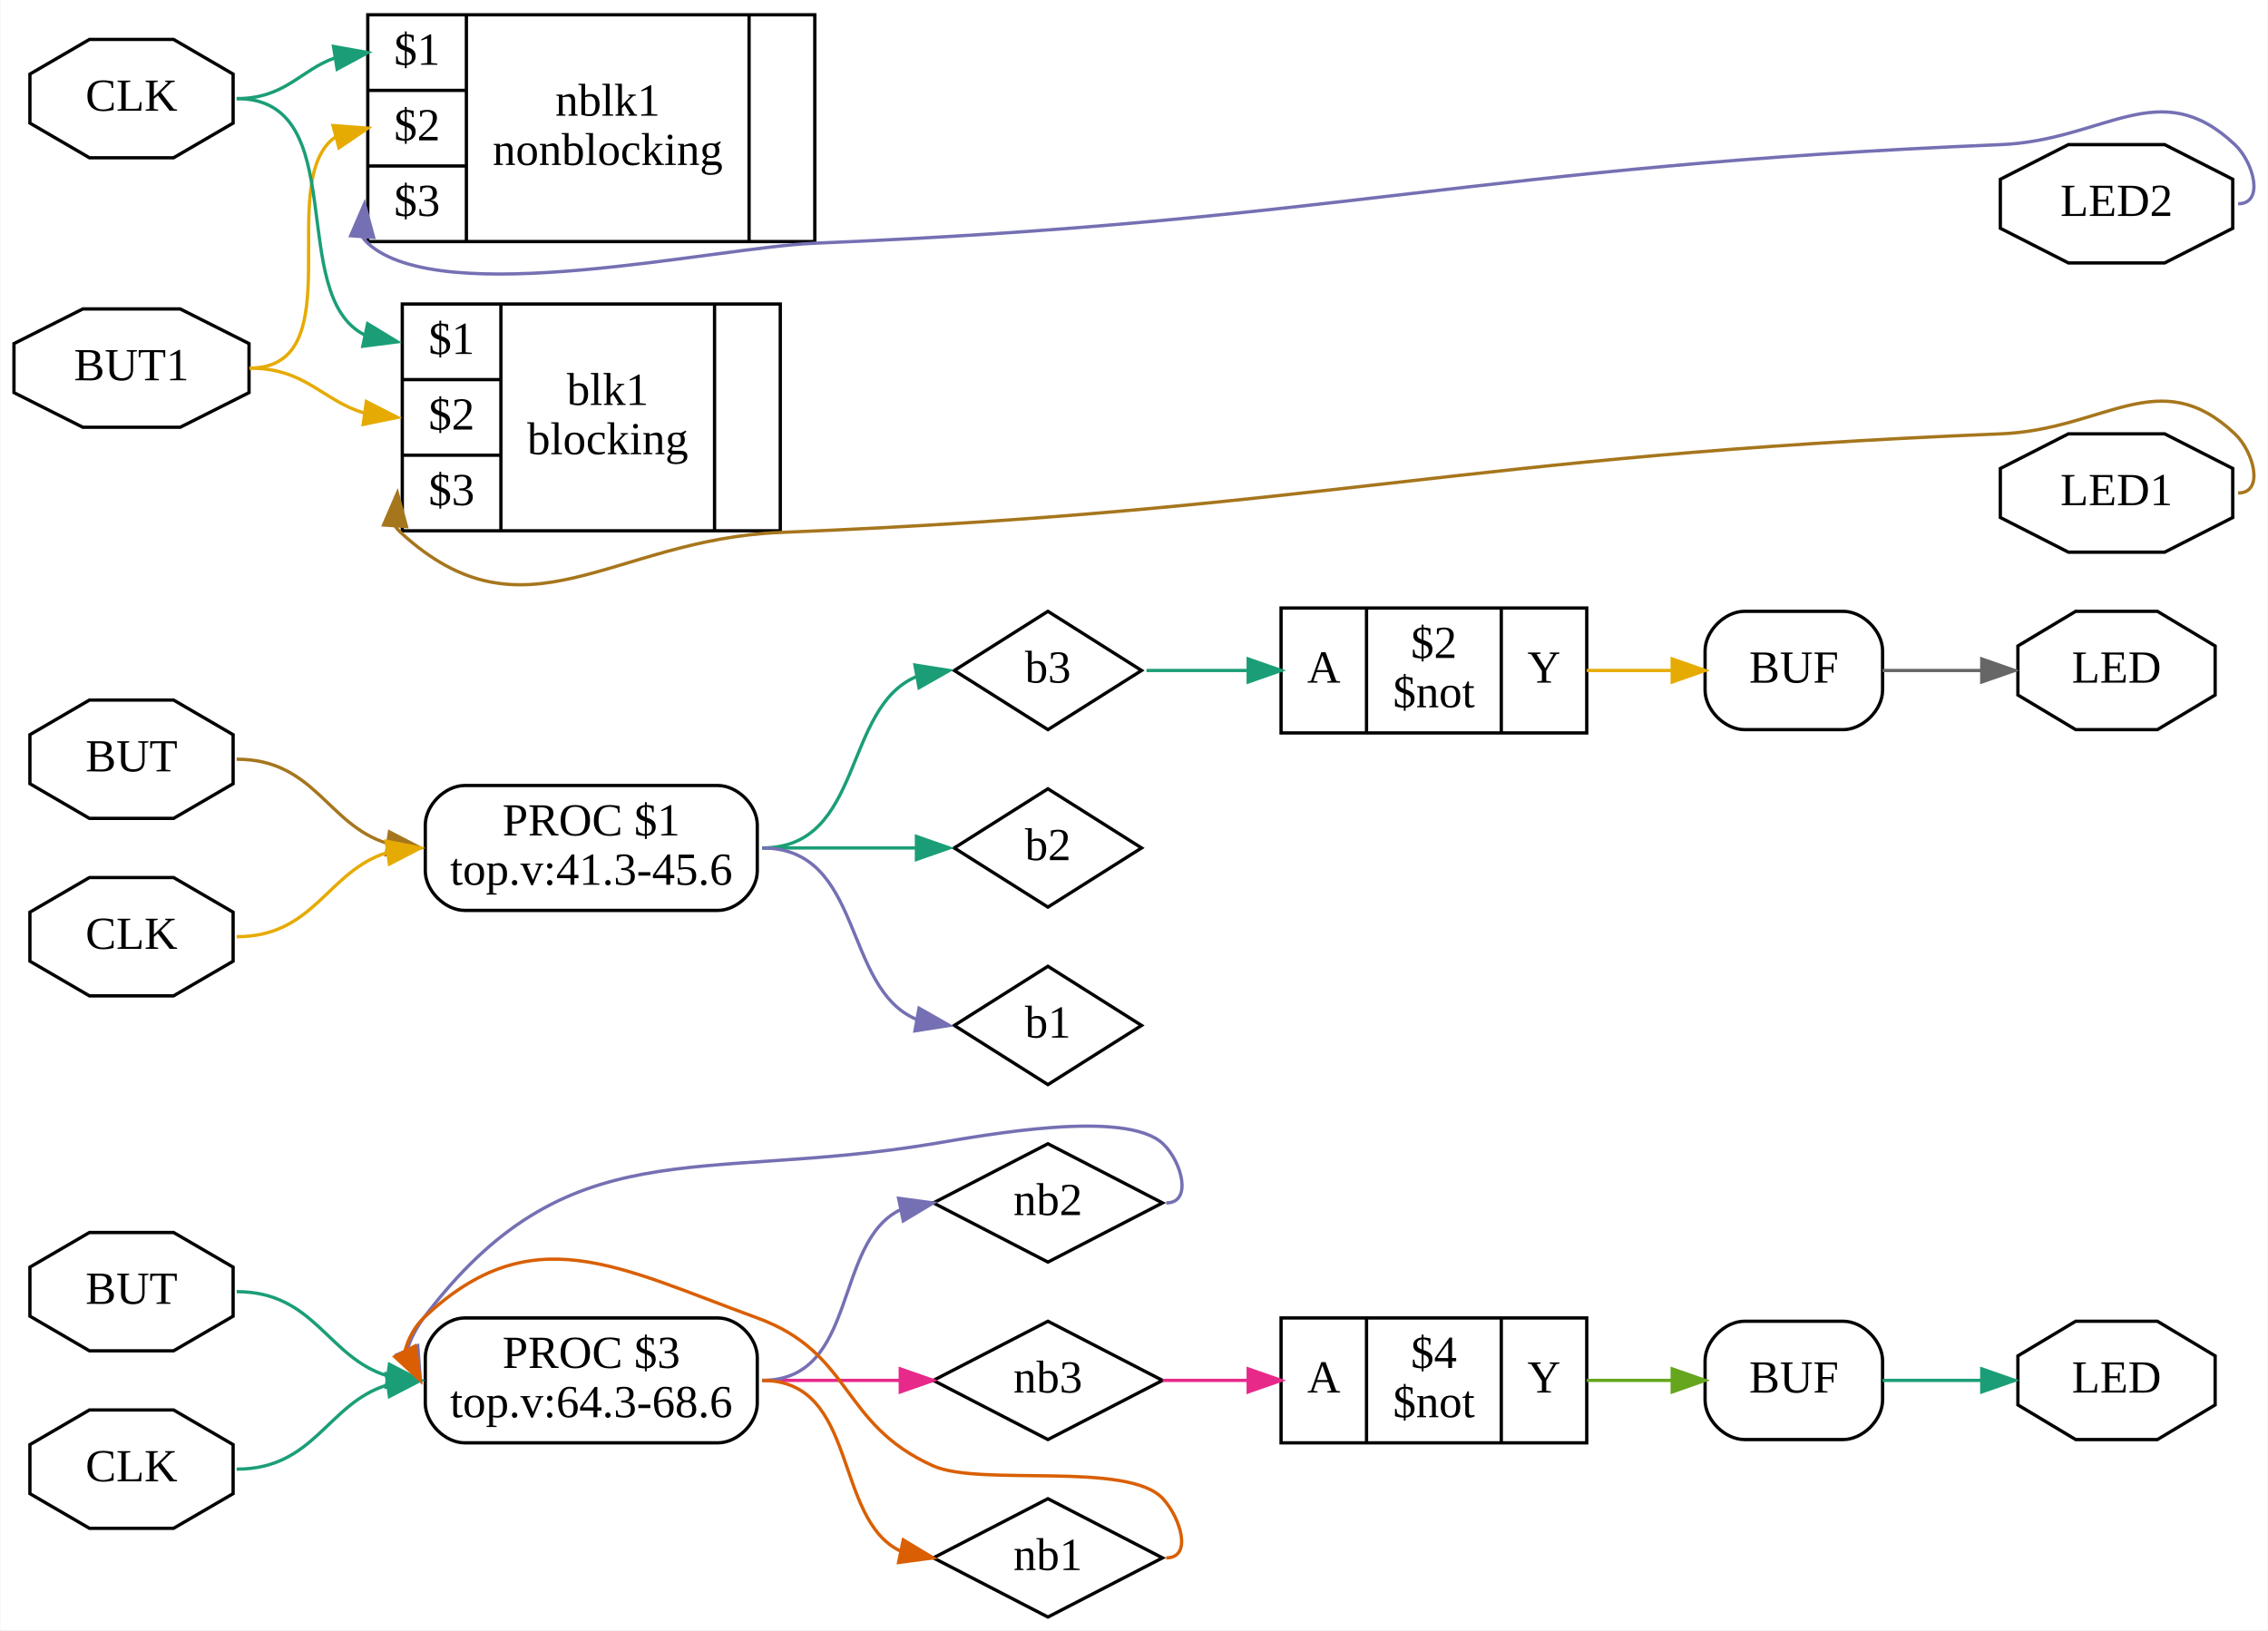
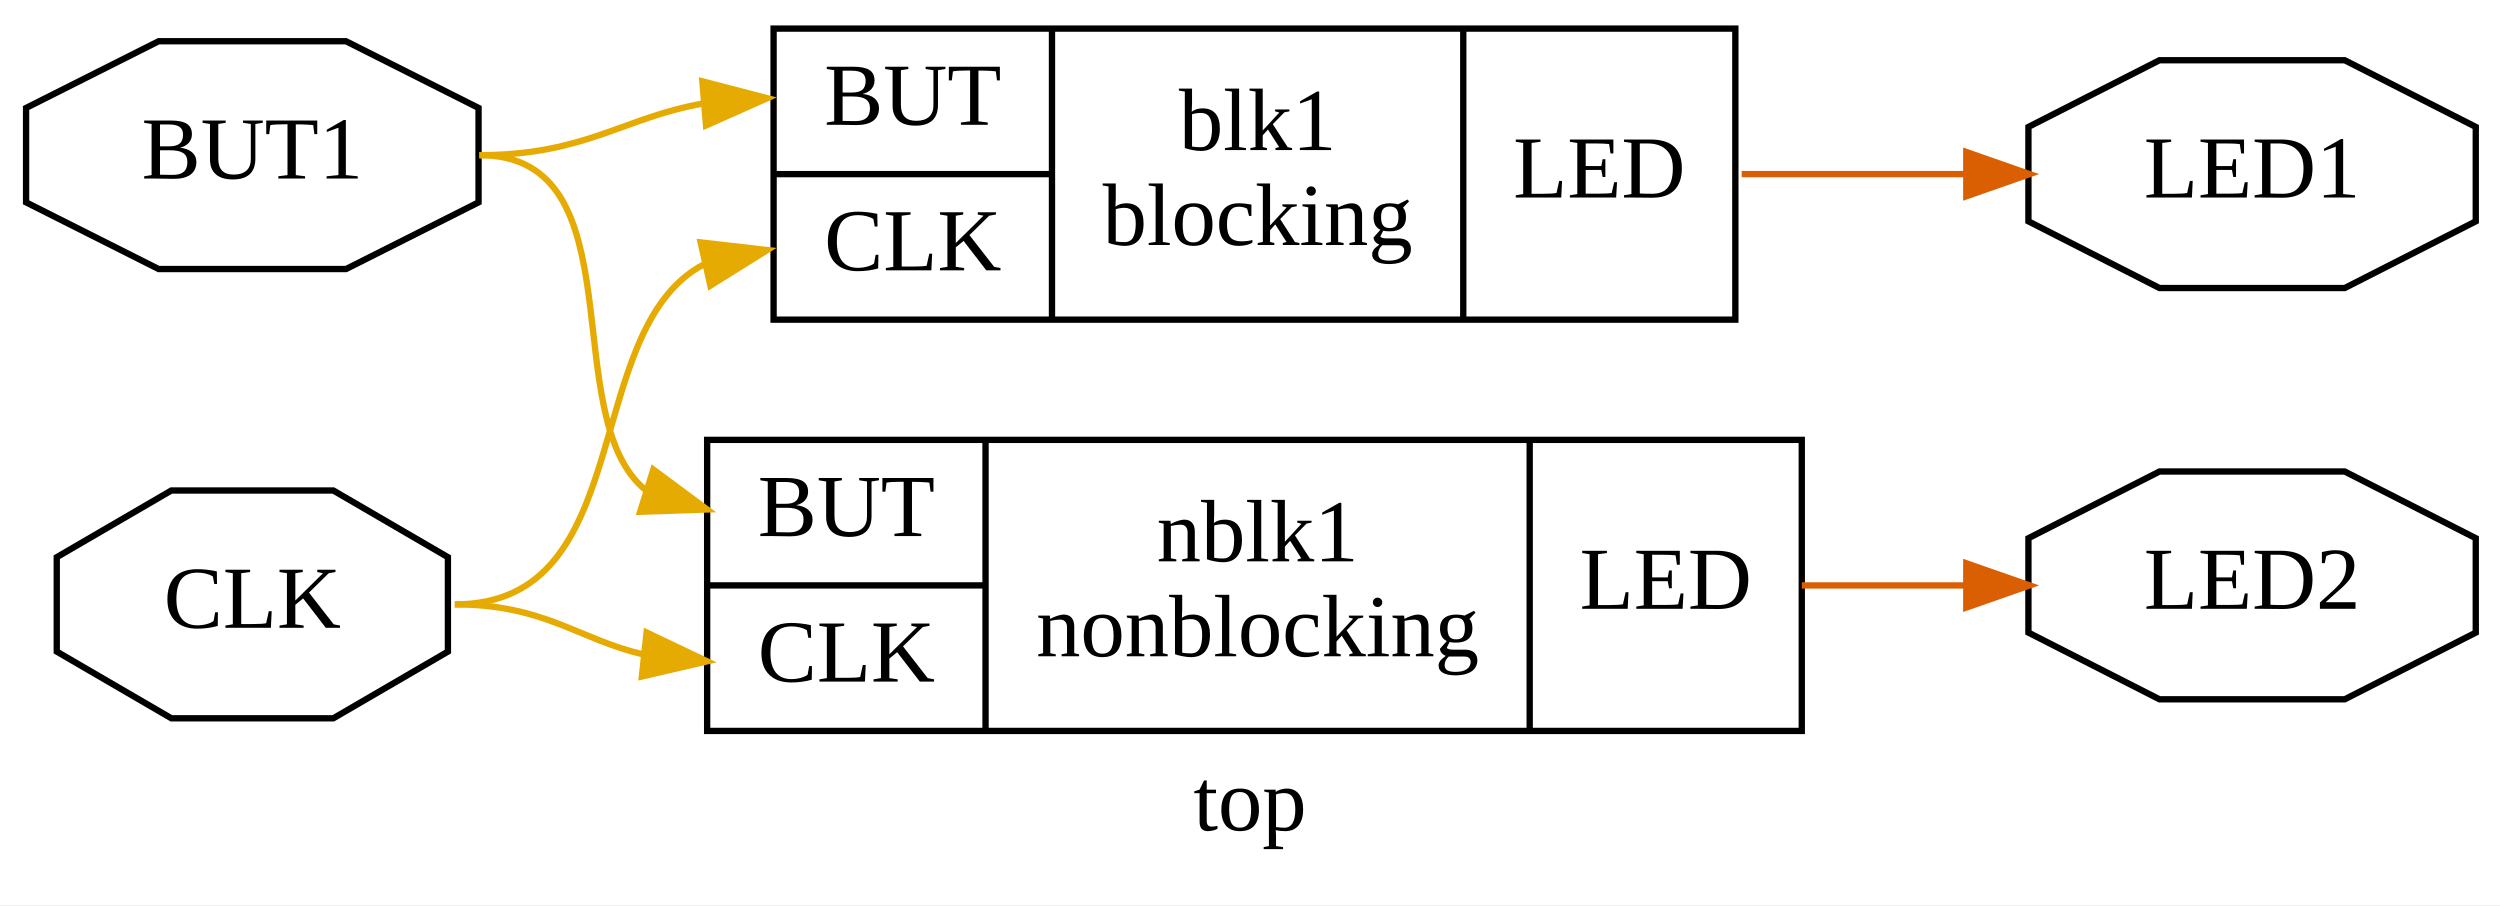
- <svg xmlns="http://www.w3.org/2000/svg" width="690pt" height="496pt" viewBox="0.00 0.00 689.74 496.00">
-   <g id="graph0" class="graph" transform="scale(1 1) rotate(0) translate(4 492)">
-     <polygon fill="white" stroke="transparent" points="-4,4 -4,-492 685.74,-492 685.74,4 -4,4" />
+ <svg xmlns="http://www.w3.org/2000/svg" width="395pt" height="143pt" viewBox="0.00 0.00 395.11 143.00">
+   <g id="graph0" class="graph" transform="scale(1 1) rotate(0) translate(4 139)">
+     <polygon fill="white" stroke="transparent" points="-4,4 -4,-139 391.11,-139 391.11,4 -4,4" />
+     <text text-anchor="middle" x="193.55" y="-7.8" font-family="Times New Roman,serif" font-size="14.00">top</text>
    <g id="node1" class="node">
-       <polygon fill="none" stroke="black" points="66.79,-91.54 66.79,-106.46 48.68,-117 23.08,-117 4.97,-106.46 4.97,-91.54 23.08,-81 48.68,-81 66.79,-91.54" />
-       <text text-anchor="middle" x="35.88" y="-95.3" font-family="Times New Roman,serif" font-size="14.00">BUT</text>
+       <polygon fill="none" stroke="black" points="71.63,-107.04 71.63,-121.96 50.69,-132.5 21.07,-132.5 0.12,-121.96 0.12,-107.04 21.07,-96.5 50.69,-96.5 71.63,-107.04" />
+       <text text-anchor="middle" x="35.88" y="-110.8" font-family="Times New Roman,serif" font-size="14.00">BUT1</text>
    </g>
-     <g id="node7" class="node">
-       <path fill="none" stroke="black" d="M214.26,-91C214.26,-91 137.26,-91 137.26,-91 131.26,-91 125.26,-85 125.26,-79 125.26,-79 125.26,-65 125.26,-65 125.26,-59 131.26,-53 137.26,-53 137.26,-53 214.26,-53 214.26,-53 220.26,-53 226.26,-59 226.26,-65 226.26,-65 226.26,-79 226.26,-79 226.26,-85 220.26,-91 214.26,-91" />
-       <text text-anchor="middle" x="175.76" y="-75.8" font-family="Times New Roman,serif" font-size="14.00">PROC $3</text>
-       <text text-anchor="middle" x="175.76" y="-60.8" font-family="Times New Roman,serif" font-size="14.00">top.v:64.3-68.6</text>
+     <g id="node5" class="node">
+       <polygon fill="none" stroke="black" points="118.26,-88.5 118.26,-134.5 270.26,-134.5 270.26,-88.5 118.26,-88.5" />
+       <text text-anchor="middle" x="140.26" y="-119.3" font-family="Times New Roman,serif" font-size="14.00">BUT</text>
+       <polyline fill="none" stroke="black" points="118.26,-111.5 162.26,-111.5 " />
+       <text text-anchor="middle" x="140.26" y="-96.3" font-family="Times New Roman,serif" font-size="14.00">CLK</text>
+       <polyline fill="none" stroke="black" points="162.26,-88.5 162.26,-134.5 " />
+       <text text-anchor="middle" x="194.76" y="-115.3" font-family="Times New Roman,serif" font-size="14.00">blk1</text>
+       <text text-anchor="middle" x="194.76" y="-100.3" font-family="Times New Roman,serif" font-size="14.00">blocking</text>
+       <polyline fill="none" stroke="black" points="227.26,-88.5 227.26,-134.5 " />
+       <text text-anchor="middle" x="248.76" y="-107.8" font-family="Times New Roman,serif" font-size="14.00">LED</text>
+     </g>
+     <g id="edge1" class="edge">
+       <path fill="none" stroke="#e6ab02" d="M71.76,-114.5C88.51,-114.5 94.47,-120.44 107.17,-122.67" />
+       <polygon fill="#e6ab02" stroke="#e6ab02" points="107,-126.17 117.26,-123.5 107.58,-119.19 107,-126.17" />
+     </g>
+     <g id="node6" class="node">
+       <polygon fill="none" stroke="black" points="107.76,-23.5 107.76,-69.5 280.76,-69.5 280.76,-23.5 107.76,-23.5" />
+       <text text-anchor="middle" x="129.76" y="-54.3" font-family="Times New Roman,serif" font-size="14.00">BUT</text>
+       <polyline fill="none" stroke="black" points="107.76,-46.5 151.76,-46.5 " />
+       <text text-anchor="middle" x="129.76" y="-31.3" font-family="Times New Roman,serif" font-size="14.00">CLK</text>
+       <polyline fill="none" stroke="black" points="151.76,-23.5 151.76,-69.5 " />
+       <text text-anchor="middle" x="194.76" y="-50.3" font-family="Times New Roman,serif" font-size="14.00">nblk1</text>
+       <text text-anchor="middle" x="194.76" y="-35.3" font-family="Times New Roman,serif" font-size="14.00">nonblocking</text>
+       <polyline fill="none" stroke="black" points="237.76,-23.5 237.76,-69.5 " />
+       <text text-anchor="middle" x="259.26" y="-42.8" font-family="Times New Roman,serif" font-size="14.00">LED</text>
+     </g>
+     <g id="edge2" class="edge">
+       <path fill="none" stroke="#e6ab02" d="M71.76,-114.5C97.18,-114.5 83.64,-73.14 98.11,-61.51" />
+       <polygon fill="#e6ab02" stroke="#e6ab02" points="99.25,-64.82 107.76,-58.5 97.17,-58.14 99.25,-64.82" />
+     </g>
+     <g id="node2" class="node">
+       <polygon fill="none" stroke="black" points="66.79,-36.04 66.79,-50.96 48.68,-61.5 23.08,-61.5 4.97,-50.96 4.97,-36.04 23.08,-25.5 48.68,-25.5 66.79,-36.04" />
+       <text text-anchor="middle" x="35.88" y="-39.8" font-family="Times New Roman,serif" font-size="14.00">CLK</text>
+     </g>
+     <g id="edge3" class="edge">
+       <path fill="none" stroke="#e6ab02" d="M67.88,-43.5C97.04,-43.5 87.45,-86.76 107.23,-97.24" />
+       <polygon fill="#e6ab02" stroke="#e6ab02" points="106.73,-100.71 117.26,-99.5 108.27,-93.88 106.73,-100.71" />
    </g>
    <g id="edge4" class="edge">
-       <path fill="none" stroke="#1b9e77" d="M67.88,-99C91.58,-99 95.44,-79.06 113.56,-73.45" />
-       <polygon fill="#1b9e77" stroke="#1b9e77" points="114.35,-76.88 123.76,-72 113.36,-69.95 114.35,-76.88" />
+       <path fill="none" stroke="#e6ab02" d="M67.88,-43.5C82.07,-43.5 87.34,-38.01 97.63,-35.6" />
+       <polygon fill="#e6ab02" stroke="#e6ab02" points="98.19,-39.06 107.76,-34.5 97.44,-32.1 98.19,-39.06" />
    </g>
-     <g id="node2" class="node">
-       <polygon fill="none" stroke="black" points="66.79,-37.54 66.79,-52.46 48.68,-63 23.08,-63 4.97,-52.46 4.97,-37.54 23.08,-27 48.68,-27 66.79,-37.54" />
-       <text text-anchor="middle" x="35.88" y="-41.3" font-family="Times New Roman,serif" font-size="14.00">CLK</text>
+     <g id="node3" class="node">
+       <polygon fill="none" stroke="black" points="387.28,-104.04 387.28,-118.96 366.57,-129.5 337.29,-129.5 316.58,-118.96 316.58,-104.04 337.29,-93.5 366.57,-93.5 387.28,-104.04" />
+       <text text-anchor="middle" x="351.93" y="-107.8" font-family="Times New Roman,serif" font-size="14.00">LED1</text>
+     </g>
+     <g id="node4" class="node">
+       <polygon fill="none" stroke="black" points="387.28,-39.04 387.28,-53.96 366.57,-64.5 337.29,-64.5 316.58,-53.96 316.58,-39.04 337.29,-28.5 366.57,-28.5 387.28,-39.04" />
+       <text text-anchor="middle" x="351.93" y="-42.8" font-family="Times New Roman,serif" font-size="14.00">LED2</text>
    </g>
    <g id="edge5" class="edge">
-       <path fill="none" stroke="#1b9e77" d="M67.88,-45C91.58,-45 95.44,-64.94 113.56,-70.55" />
-       <polygon fill="#1b9e77" stroke="#1b9e77" points="113.36,-74.05 123.76,-72 114.35,-67.12 113.36,-74.05" />
-     </g>
-     <g id="node3" class="node">
-       <polygon fill="none" stroke="black" points="669.79,-64.54 669.79,-79.46 652.21,-90 627.36,-90 609.78,-79.46 609.78,-64.54 627.36,-54 652.21,-54 669.79,-64.54" />
-       <text text-anchor="middle" x="639.79" y="-68.3" font-family="Times New Roman,serif" font-size="14.00">LED</text>
-     </g>
-     <g id="node4" class="node">
-       <polygon fill="none" stroke="black" points="314.68,-90 279.83,-72 314.68,-54 349.54,-72 314.68,-90" />
-       <text text-anchor="middle" x="314.68" y="-68.3" font-family="Times New Roman,serif" font-size="14.00">nb3</text>
-     </g>
-     <g id="node5" class="node">
-       <polygon fill="none" stroke="black" points="385.61,-53 385.61,-91 478.61,-91 478.61,-53 385.61,-53" />
-       <text text-anchor="middle" x="398.61" y="-68.3" font-family="Times New Roman,serif" font-size="14.00">A</text>
-       <polyline fill="none" stroke="black" points="411.61,-53 411.61,-91 " />
-       <text text-anchor="middle" x="432.11" y="-75.8" font-family="Times New Roman,serif" font-size="14.00">$4</text>
-       <text text-anchor="middle" x="432.11" y="-60.8" font-family="Times New Roman,serif" font-size="14.00">$not</text>
-       <polyline fill="none" stroke="black" points="452.61,-53 452.61,-91 " />
-       <text text-anchor="middle" x="465.61" y="-68.3" font-family="Times New Roman,serif" font-size="14.00">Y</text>
-     </g>
-     <g id="edge1" class="edge">
-       <path fill="none" stroke="#e7298a" d="M349.61,-72C361.61,-72 366.86,-72 375.49,-72" />
-       <polygon fill="#e7298a" stroke="#e7298a" points="375.61,-75.5 385.61,-72 375.61,-68.5 375.61,-75.5" />
-     </g>
-     <g id="node9" class="node">
-       <path fill="none" stroke="black" d="M556.61,-90C556.61,-90 526.61,-90 526.61,-90 520.61,-90 514.61,-84 514.61,-78 514.61,-78 514.61,-66 514.61,-66 514.61,-60 520.61,-54 526.61,-54 526.61,-54 556.61,-54 556.61,-54 562.61,-54 568.61,-60 568.61,-66 568.61,-66 568.61,-78 568.61,-78 568.61,-84 562.61,-90 556.61,-90" />
-       <text text-anchor="middle" x="541.61" y="-68.3" font-family="Times New Roman,serif" font-size="14.00">BUF</text>
+       <path fill="none" stroke="#d95f02" d="M271.26,-111.5C287.53,-111.5 293.98,-111.5 306.42,-111.5" />
+       <polygon fill="#d95f02" stroke="#d95f02" points="306.76,-115 316.76,-111.5 306.76,-108 306.76,-115" />
    </g>
    <g id="edge6" class="edge">
-       <path fill="none" stroke="#66a61e" d="M478.61,-72C490.61,-72 495.86,-72 504.49,-72" />
-       <polygon fill="#66a61e" stroke="#66a61e" points="504.61,-75.5 514.61,-72 504.61,-68.5 504.61,-75.5" />
-     </g>
-     <g id="node6" class="node">
-       <polygon fill="none" stroke="black" points="314.68,-144 279.83,-126 314.68,-108 349.54,-126 314.68,-144" />
-       <text text-anchor="middle" x="314.68" y="-122.3" font-family="Times New Roman,serif" font-size="14.00">nb2</text>
-     </g>
-     <g id="edge2" class="edge">
-       <path fill="none" stroke="#7570b3" d="M350.68,-126C358.7,-126 355.5,-138.49 349.68,-144 338.4,-154.68 295.09,-146.55 279.76,-144 207.94,-132.06 168.64,-149.09 124.76,-91 122.69,-88.26 120.74,-84.61 119.72,-81.24" />
-       <polygon fill="#7570b3" stroke="#7570b3" points="122.96,-82.56 123.76,-72 116.55,-79.76 122.96,-82.56" />
-     </g>
-     <g id="edge7" class="edge">
-       <path fill="none" stroke="#e7298a" d="M227.76,-72C247.08,-72 254.28,-72 269.63,-72" />
-       <polygon fill="#e7298a" stroke="#e7298a" points="269.76,-75.5 279.76,-72 269.76,-68.5 269.76,-75.5" />
-     </g>
-     <g id="edge8" class="edge">
-       <path fill="none" stroke="#7570b3" d="M227.76,-72C257.17,-72 249.21,-114.09 269.86,-123.95" />
-       <polygon fill="#7570b3" stroke="#7570b3" points="269.25,-127.4 279.76,-126 270.68,-120.54 269.25,-127.4" />
-     </g>
-     <g id="node8" class="node">
-       <polygon fill="none" stroke="black" points="314.68,-36 279.83,-18 314.68,0 349.54,-18 314.68,-36" />
-       <text text-anchor="middle" x="314.68" y="-14.3" font-family="Times New Roman,serif" font-size="14.00">nb1</text>
-     </g>
-     <g id="edge9" class="edge">
-       <path fill="none" stroke="#d95f02" d="M227.76,-72C257.17,-72 249.21,-29.91 269.86,-20.05" />
-       <polygon fill="#d95f02" stroke="#d95f02" points="270.68,-23.46 279.76,-18 269.25,-16.6 270.68,-23.46" />
-     </g>
-     <g id="edge3" class="edge">
-       <path fill="none" stroke="#d95f02" d="M350.68,-18C358.7,-18 355.1,-30.09 349.68,-36 339.07,-47.57 294.09,-39.59 279.76,-46 251.39,-58.69 255.45,-80.36 226.26,-91 183.87,-106.45 157.48,-122.05 124.76,-91 122.07,-88.45 119.93,-84.5 119.07,-80.85" />
-       <polygon fill="#d95f02" stroke="#d95f02" points="122.17,-82.48 123.76,-72 115.99,-79.2 122.17,-82.48" />
-     </g>
-     <g id="edge10" class="edge">
-       <path fill="none" stroke="#1b9e77" d="M568.61,-72C582.56,-72 588.34,-72 598.71,-72" />
-       <polygon fill="#1b9e77" stroke="#1b9e77" points="598.79,-75.5 608.79,-72 598.79,-68.5 598.79,-75.5" />
-     </g>
-     <g id="node10" class="node">
-       <polygon fill="none" stroke="black" points="66.79,-253.54 66.79,-268.46 48.68,-279 23.08,-279 4.97,-268.46 4.97,-253.54 23.08,-243 48.68,-243 66.79,-253.54" />
-       <text text-anchor="middle" x="35.88" y="-257.3" font-family="Times New Roman,serif" font-size="14.00">BUT</text>
-     </g>
-     <g id="node17" class="node">
-       <path fill="none" stroke="black" d="M214.26,-253C214.26,-253 137.26,-253 137.26,-253 131.26,-253 125.26,-247 125.26,-241 125.26,-241 125.26,-227 125.26,-227 125.26,-221 131.26,-215 137.26,-215 137.26,-215 214.26,-215 214.26,-215 220.26,-215 226.26,-221 226.26,-227 226.26,-227 226.26,-241 226.26,-241 226.26,-247 220.26,-253 214.26,-253" />
-       <text text-anchor="middle" x="175.76" y="-237.8" font-family="Times New Roman,serif" font-size="14.00">PROC $1</text>
-       <text text-anchor="middle" x="175.76" y="-222.8" font-family="Times New Roman,serif" font-size="14.00">top.v:41.3-45.6</text>
-     </g>
-     <g id="edge12" class="edge">
-       <path fill="none" stroke="#a6761d" d="M67.88,-261C91.58,-261 95.44,-241.06 113.56,-235.45" />
-       <polygon fill="#a6761d" stroke="#a6761d" points="114.35,-238.88 123.76,-234 113.36,-231.95 114.35,-238.88" />
-     </g>
-     <g id="node11" class="node">
-       <polygon fill="none" stroke="black" points="66.79,-199.54 66.79,-214.46 48.68,-225 23.08,-225 4.97,-214.46 4.97,-199.54 23.08,-189 48.68,-189 66.79,-199.54" />
-       <text text-anchor="middle" x="35.88" y="-203.3" font-family="Times New Roman,serif" font-size="14.00">CLK</text>
-     </g>
-     <g id="edge13" class="edge">
-       <path fill="none" stroke="#e6ab02" d="M67.88,-207C91.58,-207 95.44,-226.94 113.56,-232.55" />
-       <polygon fill="#e6ab02" stroke="#e6ab02" points="113.36,-236.05 123.76,-234 114.35,-229.12 113.36,-236.05" />
-     </g>
-     <g id="node12" class="node">
-       <polygon fill="none" stroke="black" points="669.79,-280.54 669.79,-295.46 652.21,-306 627.36,-306 609.78,-295.46 609.78,-280.54 627.36,-270 652.21,-270 669.79,-280.54" />
-       <text text-anchor="middle" x="639.79" y="-284.3" font-family="Times New Roman,serif" font-size="14.00">LED</text>
-     </g>
-     <g id="node13" class="node">
-       <polygon fill="none" stroke="black" points="314.68,-306 286.2,-288 314.68,-270 343.17,-288 314.68,-306" />
-       <text text-anchor="middle" x="314.68" y="-284.3" font-family="Times New Roman,serif" font-size="14.00">b3</text>
-     </g>
-     <g id="node14" class="node">
-       <polygon fill="none" stroke="black" points="385.61,-269 385.61,-307 478.61,-307 478.61,-269 385.61,-269" />
-       <text text-anchor="middle" x="398.61" y="-284.3" font-family="Times New Roman,serif" font-size="14.00">A</text>
-       <polyline fill="none" stroke="black" points="411.61,-269 411.61,-307 " />
-       <text text-anchor="middle" x="432.11" y="-291.8" font-family="Times New Roman,serif" font-size="14.00">$2</text>
-       <text text-anchor="middle" x="432.11" y="-276.8" font-family="Times New Roman,serif" font-size="14.00">$not</text>
-       <polyline fill="none" stroke="black" points="452.61,-269 452.61,-307 " />
-       <text text-anchor="middle" x="465.61" y="-284.3" font-family="Times New Roman,serif" font-size="14.00">Y</text>
-     </g>
-     <g id="edge11" class="edge">
-       <path fill="none" stroke="#1b9e77" d="M344.68,-288C358.9,-288 364.78,-288 375.35,-288" />
-       <polygon fill="#1b9e77" stroke="#1b9e77" points="375.61,-291.5 385.61,-288 375.61,-284.5 375.61,-291.5" />
-     </g>
-     <g id="node18" class="node">
-       <path fill="none" stroke="black" d="M556.61,-306C556.61,-306 526.61,-306 526.61,-306 520.61,-306 514.61,-300 514.61,-294 514.61,-294 514.61,-282 514.61,-282 514.61,-276 520.61,-270 526.61,-270 526.61,-270 556.61,-270 556.61,-270 562.61,-270 568.61,-276 568.61,-282 568.61,-282 568.61,-294 568.61,-294 568.61,-300 562.61,-306 556.61,-306" />
-       <text text-anchor="middle" x="541.61" y="-284.3" font-family="Times New Roman,serif" font-size="14.00">BUF</text>
-     </g>
-     <g id="edge14" class="edge">
-       <path fill="none" stroke="#e6ab02" d="M478.61,-288C490.61,-288 495.86,-288 504.49,-288" />
-       <polygon fill="#e6ab02" stroke="#e6ab02" points="504.61,-291.5 514.61,-288 504.61,-284.5 504.61,-291.5" />
-     </g>
-     <g id="node15" class="node">
-       <polygon fill="none" stroke="black" points="314.68,-252 286.2,-234 314.68,-216 343.17,-234 314.68,-252" />
-       <text text-anchor="middle" x="314.68" y="-230.3" font-family="Times New Roman,serif" font-size="14.00">b2</text>
-     </g>
-     <g id="node16" class="node">
-       <polygon fill="none" stroke="black" points="314.68,-198 286.2,-180 314.68,-162 343.17,-180 314.68,-198" />
-       <text text-anchor="middle" x="314.68" y="-176.3" font-family="Times New Roman,serif" font-size="14.00">b1</text>
-     </g>
-     <g id="edge15" class="edge">
-       <path fill="none" stroke="#1b9e77" d="M227.76,-234C258.82,-234 252.04,-276.83 274.83,-286.2" />
-       <polygon fill="#1b9e77" stroke="#1b9e77" points="274.22,-289.65 284.68,-288 275.47,-282.76 274.22,-289.65" />
-     </g>
-     <g id="edge16" class="edge">
-       <path fill="none" stroke="#1b9e77" d="M227.76,-234C249.3,-234 257.09,-234 274.55,-234" />
-       <polygon fill="#1b9e77" stroke="#1b9e77" points="274.68,-237.5 284.68,-234 274.68,-230.5 274.68,-237.5" />
-     </g>
-     <g id="edge17" class="edge">
-       <path fill="none" stroke="#7570b3" d="M227.76,-234C258.82,-234 252.04,-191.17 274.83,-181.8" />
-       <polygon fill="#7570b3" stroke="#7570b3" points="275.47,-185.24 284.68,-180 274.22,-178.35 275.47,-185.24" />
-     </g>
-     <g id="edge18" class="edge">
-       <path fill="none" stroke="#666666" d="M568.61,-288C582.56,-288 588.34,-288 598.71,-288" />
-       <polygon fill="#666666" stroke="#666666" points="598.79,-291.5 608.79,-288 598.79,-284.5 598.79,-291.5" />
-     </g>
-     <g id="node19" class="node">
-       <polygon fill="none" stroke="black" points="71.63,-372.54 71.63,-387.46 50.69,-398 21.07,-398 0.12,-387.46 0.12,-372.54 21.07,-362 50.69,-362 71.63,-372.54" />
-       <text text-anchor="middle" x="35.88" y="-376.3" font-family="Times New Roman,serif" font-size="14.00">BUT1</text>
-     </g>
-     <g id="node23" class="node">
-       <polygon fill="none" stroke="black" points="107.76,-418.5 107.76,-487.5 243.76,-487.5 243.76,-418.5 107.76,-418.5" />
-       <text text-anchor="middle" x="122.76" y="-472.3" font-family="Times New Roman,serif" font-size="14.00">$1</text>
-       <polyline fill="none" stroke="black" points="107.76,-464.5 137.76,-464.5 " />
-       <text text-anchor="middle" x="122.76" y="-449.3" font-family="Times New Roman,serif" font-size="14.00">$2</text>
-       <polyline fill="none" stroke="black" points="107.76,-441.5 137.76,-441.5 " />
-       <text text-anchor="middle" x="122.76" y="-426.3" font-family="Times New Roman,serif" font-size="14.00">$3</text>
-       <polyline fill="none" stroke="black" points="137.76,-418.5 137.76,-487.5 " />
-       <text text-anchor="middle" x="180.76" y="-456.8" font-family="Times New Roman,serif" font-size="14.00">nblk1</text>
-       <text text-anchor="middle" x="180.76" y="-441.8" font-family="Times New Roman,serif" font-size="14.00">nonblocking</text>
-       <polyline fill="none" stroke="black" points="223.76,-418.5 223.76,-487.5 " />
-       <text text-anchor="middle" x="233.76" y="-449.3" font-family="Times New Roman,serif" font-size="14.00"> </text>
-     </g>
-     <g id="edge21" class="edge">
-       <path fill="none" stroke="#e6ab02" d="M71.76,-380C103.83,-380 78.89,-437.4 98.04,-450.4" />
-       <polygon fill="#e6ab02" stroke="#e6ab02" points="97.19,-453.8 107.76,-453 99,-447.03 97.19,-453.8" />
-     </g>
-     <g id="node24" class="node">
-       <polygon fill="none" stroke="black" points="118.26,-330.5 118.26,-399.5 233.26,-399.5 233.26,-330.5 118.26,-330.5" />
-       <text text-anchor="middle" x="133.26" y="-384.3" font-family="Times New Roman,serif" font-size="14.00">$1</text>
-       <polyline fill="none" stroke="black" points="118.26,-376.5 148.26,-376.5 " />
-       <text text-anchor="middle" x="133.26" y="-361.3" font-family="Times New Roman,serif" font-size="14.00">$2</text>
-       <polyline fill="none" stroke="black" points="118.26,-353.5 148.26,-353.5 " />
-       <text text-anchor="middle" x="133.26" y="-338.3" font-family="Times New Roman,serif" font-size="14.00">$3</text>
-       <polyline fill="none" stroke="black" points="148.26,-330.5 148.26,-399.5 " />
-       <text text-anchor="middle" x="180.76" y="-368.8" font-family="Times New Roman,serif" font-size="14.00">blk1</text>
-       <text text-anchor="middle" x="180.76" y="-353.8" font-family="Times New Roman,serif" font-size="14.00">blocking</text>
-       <polyline fill="none" stroke="black" points="213.26,-330.5 213.26,-399.5 " />
-       <text text-anchor="middle" x="223.26" y="-361.3" font-family="Times New Roman,serif" font-size="14.00"> </text>
-     </g>
-     <g id="edge22" class="edge">
-       <path fill="none" stroke="#e6ab02" d="M71.76,-380C88.89,-380 93.97,-370.1 106.58,-366.38" />
-       <polygon fill="#e6ab02" stroke="#e6ab02" points="107.32,-369.82 116.76,-365 106.38,-362.88 107.32,-369.82" />
-     </g>
-     <g id="node20" class="node">
-       <polygon fill="none" stroke="black" points="66.79,-454.54 66.79,-469.46 48.68,-480 23.08,-480 4.97,-469.46 4.97,-454.54 23.08,-444 48.68,-444 66.79,-454.54" />
-       <text text-anchor="middle" x="35.88" y="-458.3" font-family="Times New Roman,serif" font-size="14.00">CLK</text>
-     </g>
-     <g id="edge23" class="edge">
-       <path fill="none" stroke="#1b9e77" d="M67.88,-462C82.7,-462 87.26,-470.72 97.76,-474.39" />
-       <polygon fill="#1b9e77" stroke="#1b9e77" points="97.33,-477.87 107.76,-476 98.44,-470.96 97.33,-477.87" />
-     </g>
-     <g id="edge24" class="edge">
-       <path fill="none" stroke="#1b9e77" d="M67.88,-462C103.29,-462 82.71,-402.27 106.75,-390.13" />
-       <polygon fill="#1b9e77" stroke="#1b9e77" points="107.71,-393.51 116.76,-388 106.25,-386.66 107.71,-393.51" />
-     </g>
-     <g id="node21" class="node">
-       <polygon fill="none" stroke="black" points="675.14,-422.54 675.14,-437.46 654.43,-448 625.14,-448 604.44,-437.46 604.44,-422.54 625.14,-412 654.43,-412 675.14,-422.54" />
-       <text text-anchor="middle" x="639.79" y="-426.3" font-family="Times New Roman,serif" font-size="14.00">LED2</text>
-     </g>
-     <g id="edge19" class="edge">
-       <path fill="none" stroke="#7570b3" d="M676.79,-430C684.8,-430 681.61,-442.49 675.79,-448 652.81,-469.74 636.22,-449.31 604.61,-448 443.82,-441.33 404.55,-424.67 243.76,-418 213.56,-416.75 130,-397.54 107.76,-418 107.14,-418.57 106.56,-419.25 106.05,-420" />
-       <polygon fill="#7570b3" stroke="#7570b3" points="102.56,-420.27 106.76,-430 109.54,-419.78 102.56,-420.27" />
-     </g>
-     <g id="node22" class="node">
-       <polygon fill="none" stroke="black" points="675.14,-334.54 675.14,-349.46 654.43,-360 625.14,-360 604.44,-349.46 604.44,-334.54 625.14,-324 654.43,-324 675.14,-334.54" />
-       <text text-anchor="middle" x="639.79" y="-338.3" font-family="Times New Roman,serif" font-size="14.00">LED1</text>
-     </g>
-     <g id="edge20" class="edge">
-       <path fill="none" stroke="#a6761d" d="M676.79,-342C684.8,-342 681.61,-354.49 675.79,-360 652.81,-381.74 636.22,-361.27 604.61,-360 439.16,-353.33 398.71,-336.67 233.26,-330 181.96,-327.93 155.53,-295.24 117.76,-330 117.14,-330.57 116.56,-331.25 116.05,-332" />
-       <polygon fill="#a6761d" stroke="#a6761d" points="112.56,-332.27 116.76,-342 119.54,-331.78 112.56,-332.27" />
+       <path fill="none" stroke="#d95f02" d="M280.76,-46.5C292.76,-46.5 298.01,-46.5 306.63,-46.5" />
+       <polygon fill="#d95f02" stroke="#d95f02" points="306.76,-50 316.76,-46.5 306.76,-43 306.76,-50" />
    </g>
  </g>
</svg>
